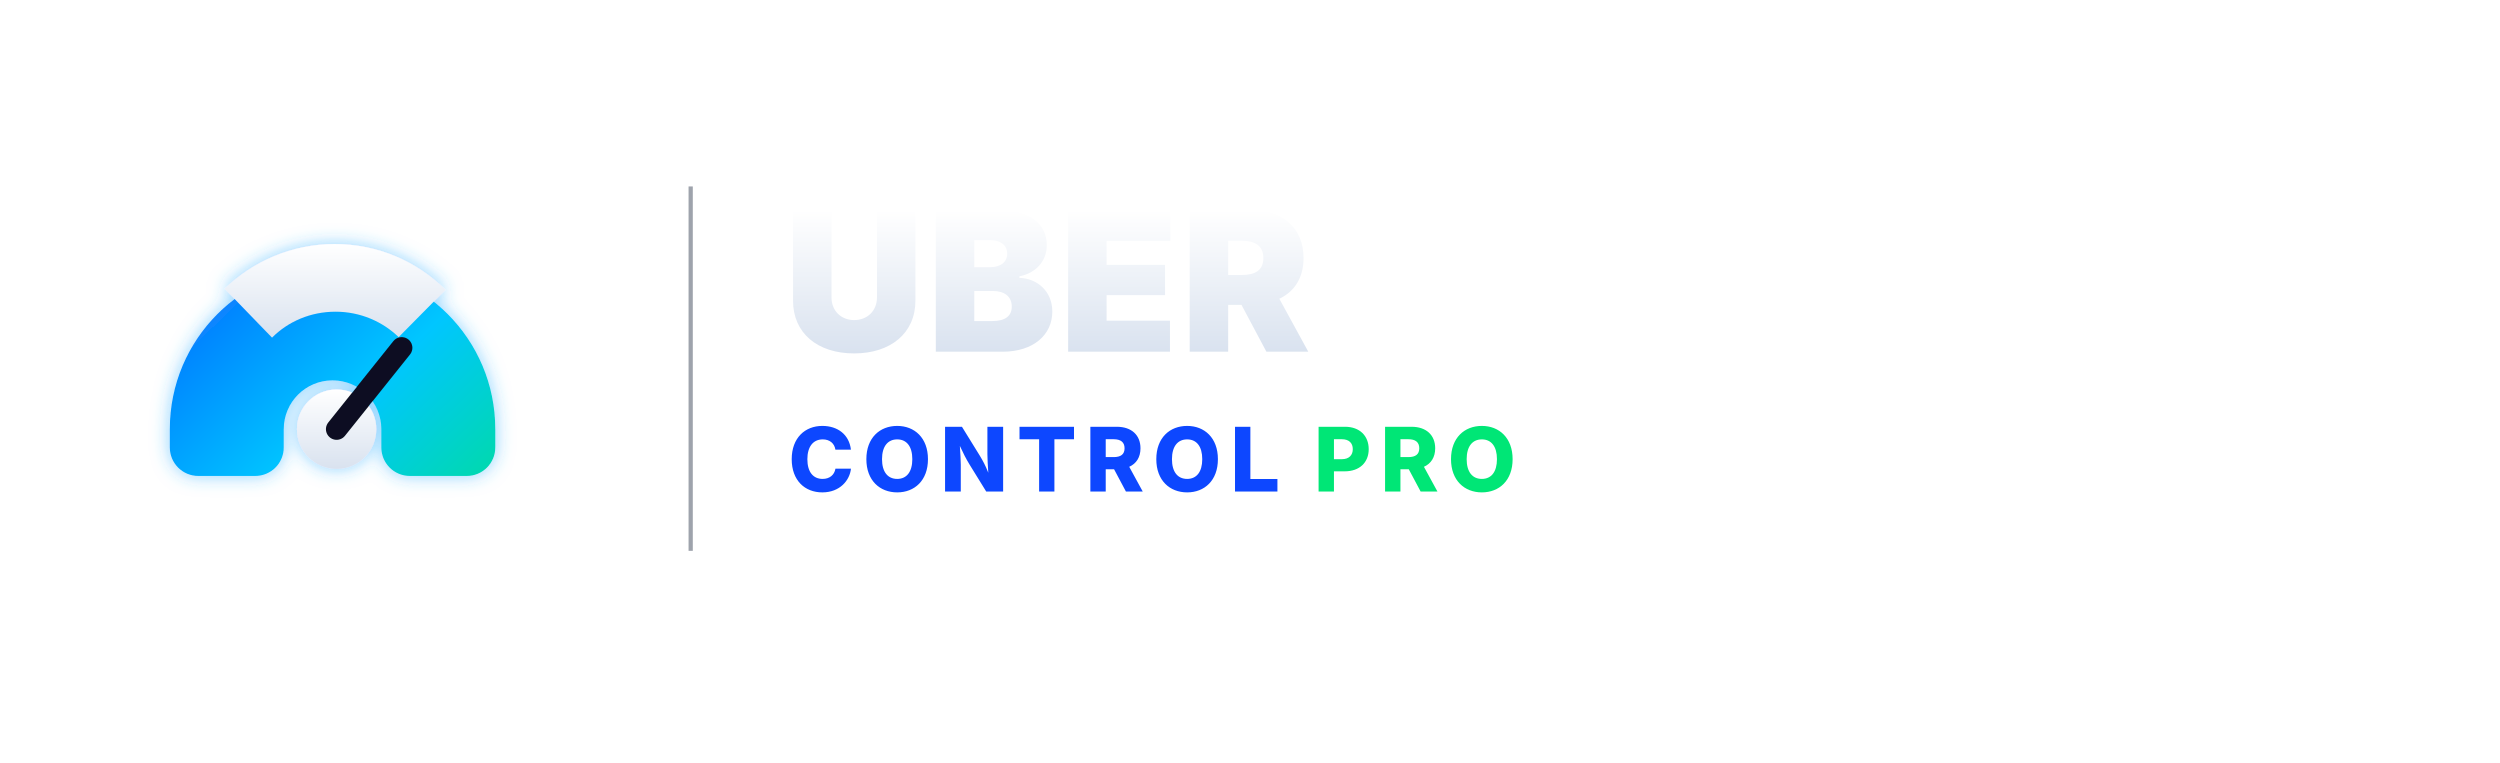
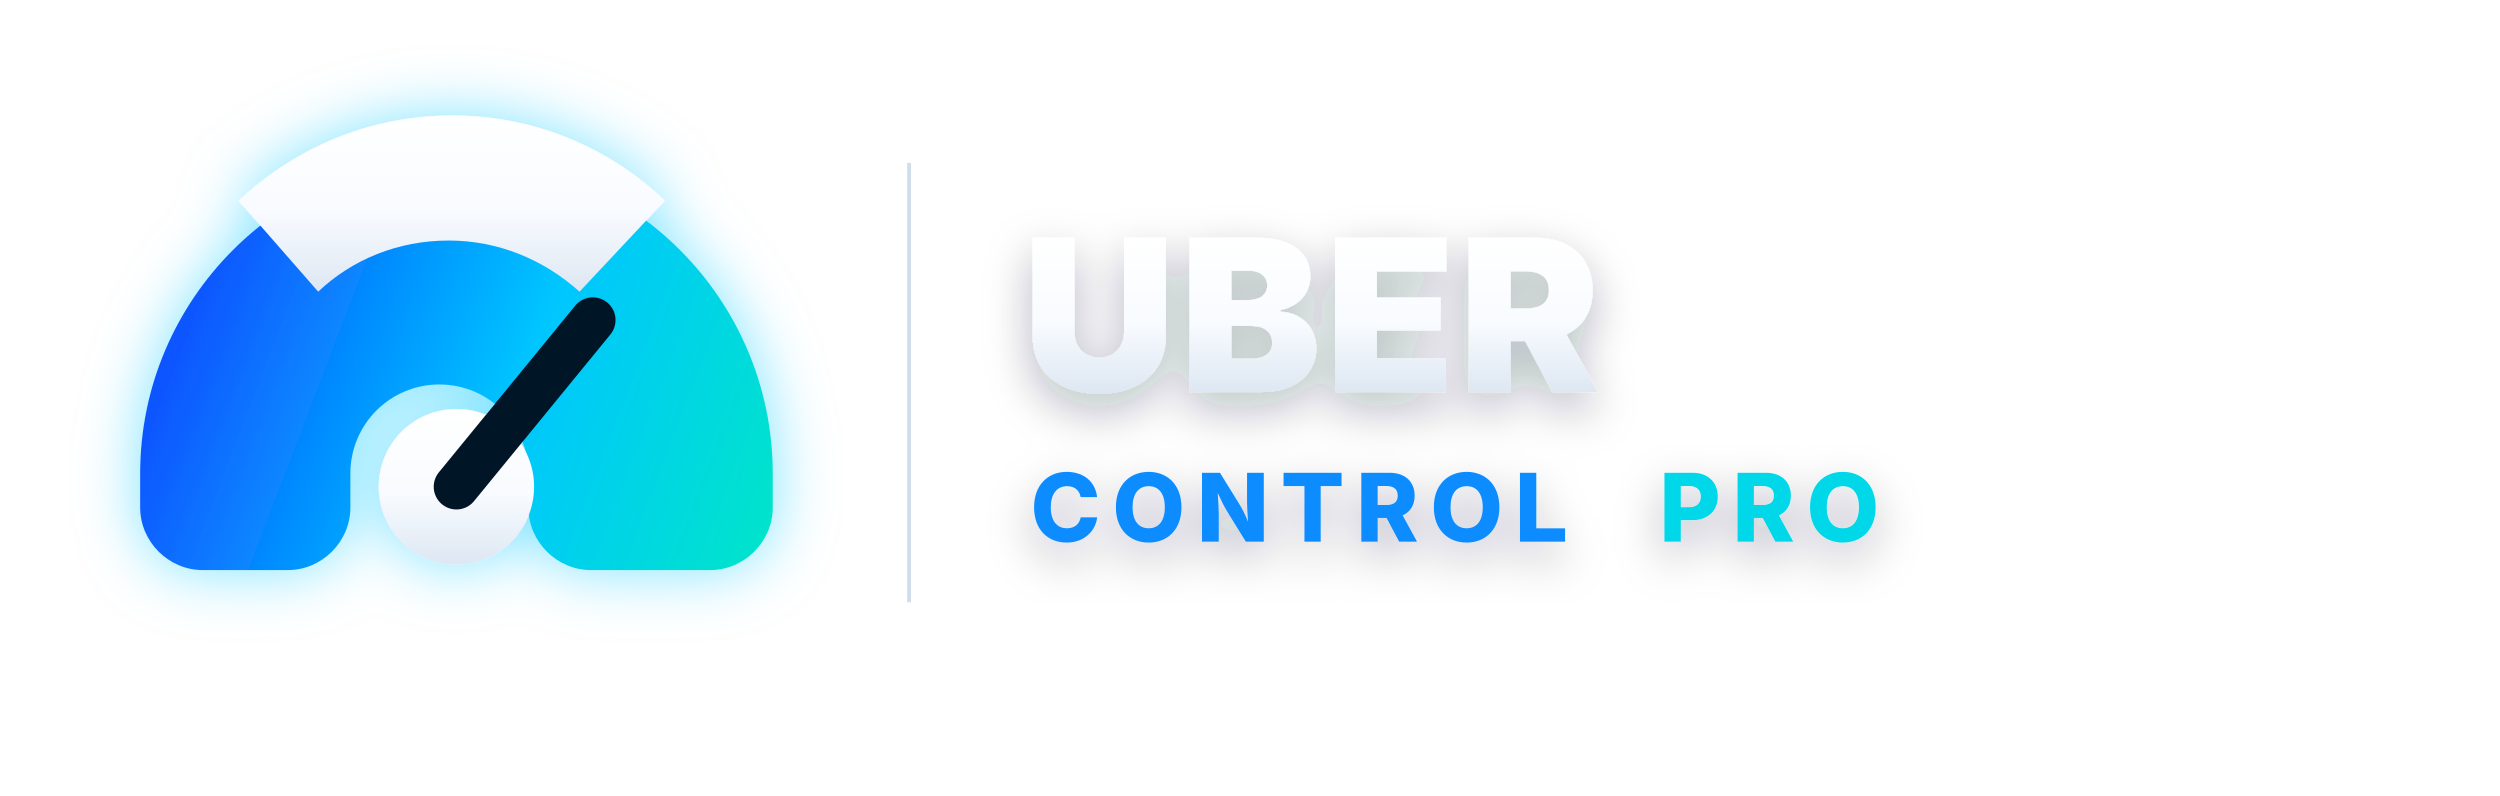
- <svg xmlns="http://www.w3.org/2000/svg" viewBox="0 0 1180 360" role="img" aria-label="Uber Control Pro">
+ <svg xmlns="http://www.w3.org/2000/svg" viewBox="0 0 1320 420" role="img" aria-label="Uber Control Pro">
  <defs>
-     <linearGradient id="ucpGauge" x1="120" x2="880" y1="120" y2="900" gradientUnits="userSpaceOnUse">
+     <linearGradient id="gauge" x1="70" x2="410" y1="180" y2="310" gradientUnits="userSpaceOnUse">
      <stop stop-color="#0D47FF" />
      <stop offset=".55" stop-color="#00C6FF" />
-       <stop offset="1" stop-color="#00E676" />
+       <stop offset="1" stop-color="#00E6C7" />
    </linearGradient>
-     <linearGradient id="ucpSilver" x1="0" x2="0" y1="0" y2="1">
-       <stop stop-color="#FFFFFF" />
-       <stop offset="1" stop-color="#D9E2EF" />
+     <linearGradient id="silver" x1="0" x2="0" y1="0" y2="1">
+       <stop stop-color="#fff" />
+       <stop offset=".55" stop-color="#F8FBFF" />
+       <stop offset="1" stop-color="#DDE7F2" />
    </linearGradient>
-     <filter id="softGlow" x="-30%" y="-30%" width="160%" height="160%">
-       <feGaussianBlur stdDeviation="18" result="blur" />
-       <feColorMatrix in="blur" type="matrix" values="0 0 0 0 0.03 0 0 0 0 0.43 0 0 0 0 1 0 0 0 .55 0" />
+     <filter id="glow" x="-25%" y="-30%" width="155%" height="170%">
+       <feGaussianBlur stdDeviation="16" result="blur" />
+       <feColorMatrix in="blur" type="matrix" values="0 0 0 0 0 0 0 0 0 .58 0 0 0 0 1 0 0 0 .5 0" />
      <feMerge>
        <feMergeNode />
        <feMergeNode in="SourceGraphic" />
      </feMerge>
    </filter>
+     <filter id="textShadow" x="-10%" y="-20%" width="120%" height="140%">
+       <feDropShadow dx="0" dy="9" stdDeviation="12" flood-color="#001A33" flood-opacity=".3" />
+     </filter>
  </defs>
-   <g transform="translate(36 60) scale(.24)">
-     <g filter="url(#softGlow)">
-       <path fill="url(#ucpGauge)" d="M184 594c0-177 143-320 320-320s320 143 320 320v36c0 31-25 56-56 56H656c-31 0-56-25-56-56v-36c0-53-43-96-96-96s-96 43-96 96v36c0 31-25 56-56 56H240c-31 0-56-25-56-56v-36Z" />
-       <path fill="url(#ucpSilver)" d="M292 318c55-54 132-88 216-88 85 0 162 34 218 90l-92 93c-32-31-76-50-124-50-49 0-93 19-125 51l-93-96Z" />
-       <circle cx="512" cy="594" r="78" fill="url(#ucpSilver)" />
-       <path stroke="#0B1020" stroke-linecap="round" stroke-width="42" d="m512 594 128-160" />
-     </g>
+   <g filter="url(#glow)">
+     <path fill="url(#gauge)" d="M74 250c0-92 75-167 167-167s167 75 167 167v18c0 18-15 33-33 33h-63c-18 0-33-15-33-33v-18c0-26-21-47-47-47s-47 21-47 47v18c0 18-15 33-33 33H107c-18 0-33-15-33-33v-18Z" />
+     <path fill="url(#silver)" d="M126 106c30-28 69-45 113-45 43 0 83 17 112 45l-45 48c-19-17-43-27-69-27-27 0-51 10-69 27l-42-48Z" />
+     <circle cx="241" cy="257" r="41" fill="url(#silver)" />
+     <path d="m241 257 72-88" fill="none" stroke="#061426" stroke-width="24" stroke-linecap="round" />
  </g>
-   <line x1="326" y1="88" x2="326" y2="260" stroke="#6B7280" stroke-opacity=".65" stroke-width="2" />
-   <text x="370" y="166" font-family="Montserrat, Inter, ui-sans-serif, system-ui" font-size="92" font-weight="900" letter-spacing="1" fill="url(#ucpSilver)">UBER</text>
-   <text x="372" y="232" font-family="Montserrat, Inter, ui-sans-serif, system-ui" font-size="42" font-weight="800" letter-spacing="4" fill="#0D47FF">CONTROL</text>
-   <text x="620" y="232" font-family="Montserrat, Inter, ui-sans-serif, system-ui" font-size="42" font-weight="800" letter-spacing="4" fill="#00E676">PRO</text>
+   <line x1="480" y1="86" x2="480" y2="318" stroke="#9CB7D4" stroke-opacity=".48" stroke-width="2" />
+   <g filter="url(#textShadow)">
+     <text x="540" y="207" font-family="Montserrat, Inter, Arial, sans-serif" font-size="112" font-weight="900" letter-spacing="2" fill="url(#silver)">UBER</text>
+     <text x="544" y="286" font-family="Montserrat, Inter, Arial, sans-serif" font-size="50" font-weight="800" letter-spacing="6" fill="#0D8CFF">CONTROL</text>
+     <text x="876" y="286" font-family="Montserrat, Inter, Arial, sans-serif" font-size="50" font-weight="800" letter-spacing="6" fill="#00D7E8">PRO</text>
+   </g>
</svg>
